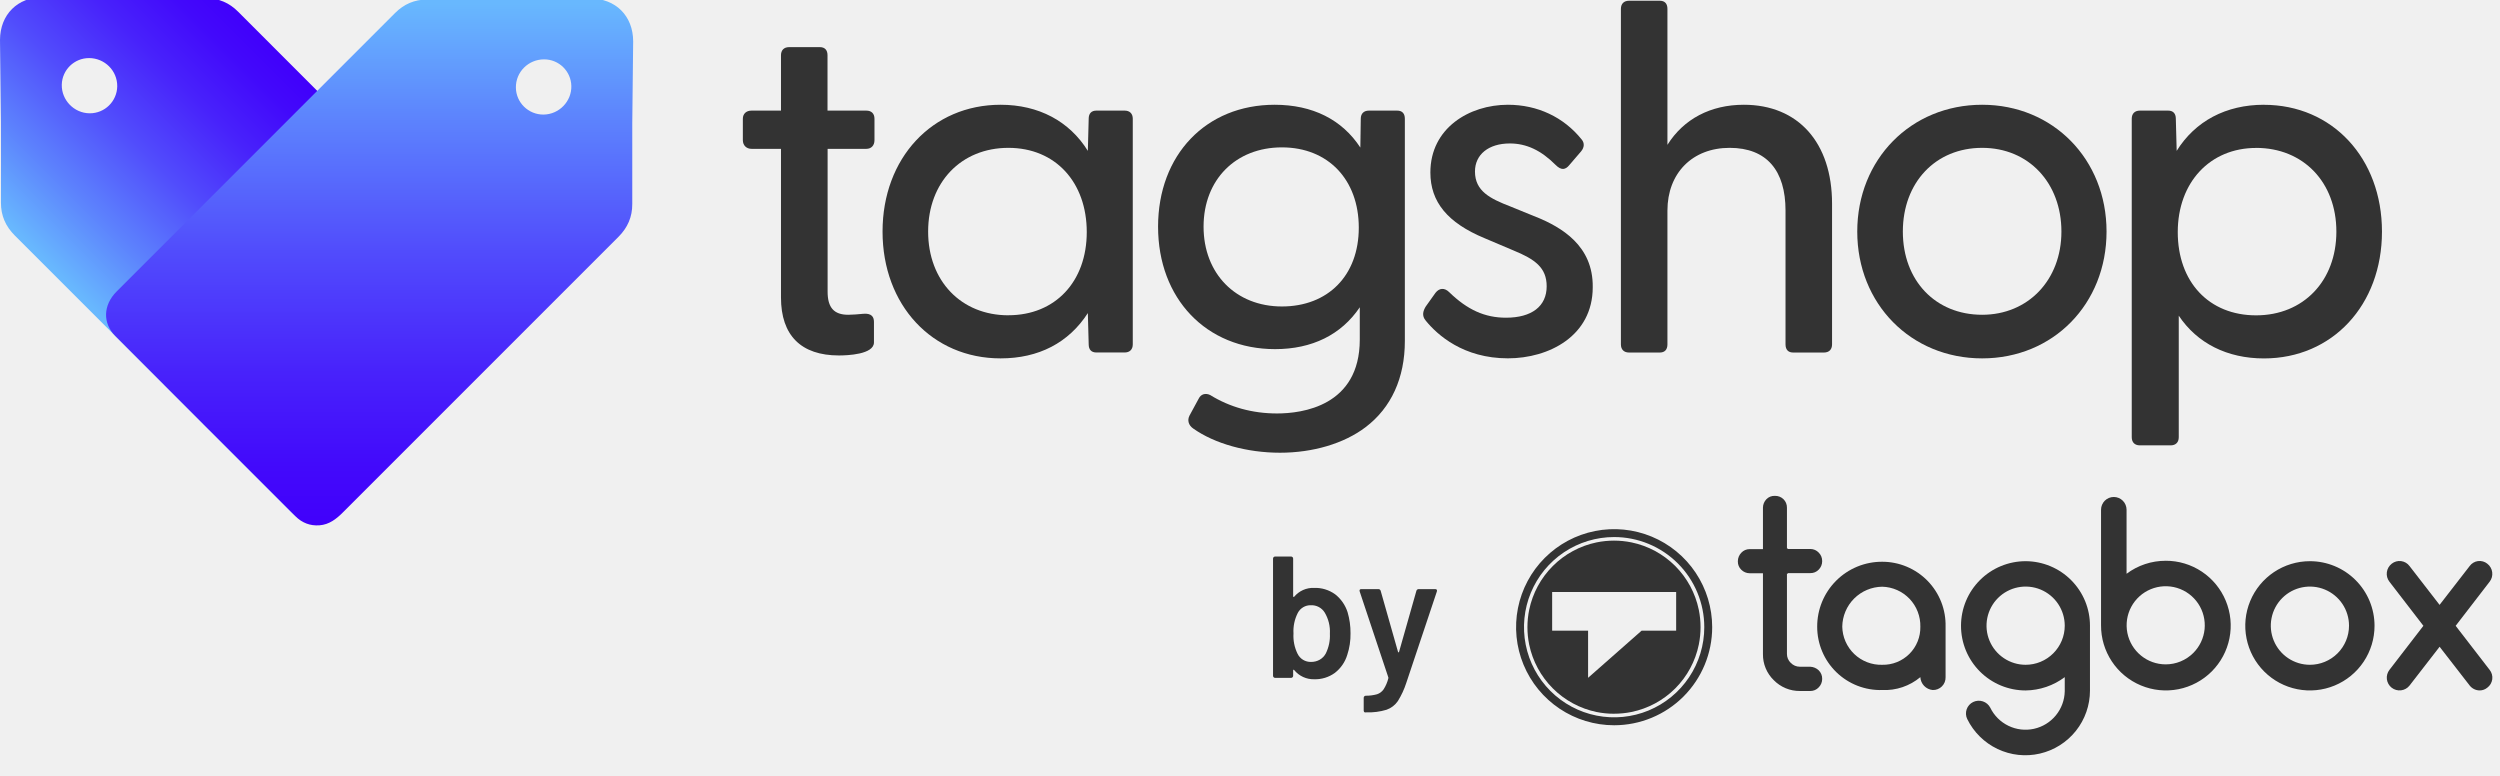
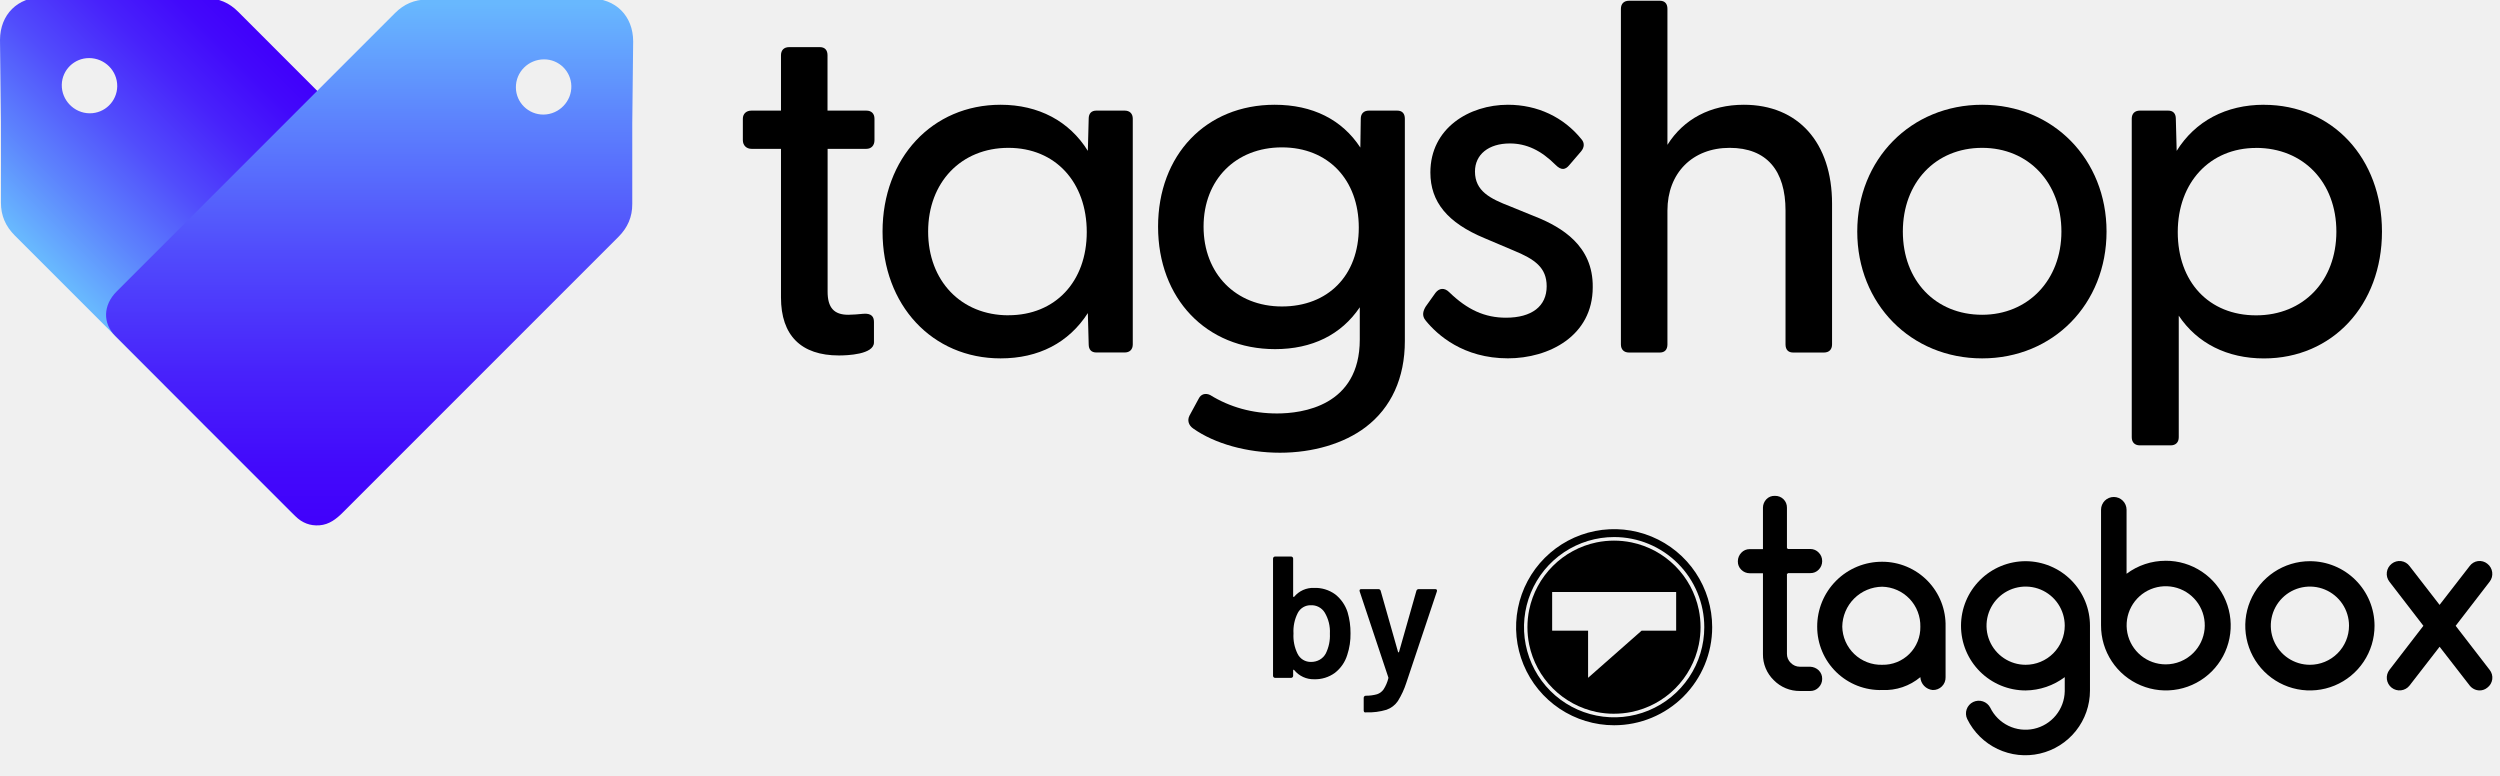
<svg xmlns="http://www.w3.org/2000/svg" width="1758" height="545" viewBox="0 0 1758 545" fill="none">
  <mask id="mask0_1769_276" style="mask-type:luminance" maskUnits="userSpaceOnUse" x="0" y="0" width="1758" height="545">
    <path d="M1758 0H0V545H1758V0Z" fill="white" />
  </mask>
  <g mask="url(#mask0_1769_276)">
    <path d="M0 28.101C0.066 10.246 12.346 -2.067 30.3 -2C68.565 -1.834 106.83 -1.469 145.062 -1.27C153.857 -1.204 161.225 1.982 167.397 8.188C212.101 52.925 256.804 97.629 301.508 142.332C322.084 162.908 342.76 183.451 363.27 204.094C372.728 213.586 373.16 226.297 364.166 235.357C322.018 277.671 279.77 319.852 237.523 362.066C232.843 366.746 227.168 368.969 220.564 368.472C213.76 367.941 208.815 364.091 204.169 359.445C139.62 294.762 75.037 230.179 10.388 165.597C3.949 159.158 0.597 151.592 0.664 142.399C0.763 123.515 0.664 104.631 0.664 85.747M82.438 60.658C82.537 49.772 73.676 40.878 62.658 40.845C52.237 40.812 43.675 49.142 43.442 59.562C43.21 70.415 52.104 79.575 62.99 79.674C73.61 79.774 82.305 71.278 82.438 60.658Z" fill="url(#paint0_linear_1769_276)" />
    <path d="M444.613 86.71C444.613 105.594 444.546 124.477 444.613 143.361C444.679 152.554 441.327 160.121 434.889 166.559C370.24 231.142 305.657 295.725 241.074 360.374C236.428 365.02 231.483 368.87 224.679 369.401C218.075 369.899 212.4 367.675 207.721 362.996C165.473 320.781 123.225 278.6 81.077 236.286C72.05 227.226 72.515 214.515 81.973 205.023C102.516 184.381 123.159 163.871 143.735 143.261C188.439 98.558 233.175 53.854 277.846 9.118C284.052 2.911 291.386 -0.275 300.181 -0.341C338.446 -0.573 376.711 -0.905 414.943 -1.071C432.898 -1.137 445.177 11.175 445.243 29.03M382.22 80.57C393.106 80.471 402.033 71.311 401.768 60.459C401.535 50.038 393.006 41.708 382.552 41.741C371.501 41.774 362.64 50.668 362.772 61.554C362.872 72.141 371.567 80.636 382.22 80.57Z" fill="url(#paint1_linear_1769_276)" />
-     <path d="M609.156 77.781H581.909V38.852C581.909 35.168 579.985 33.144 576.533 33.144H554.895C551.311 33.144 549.187 35.268 549.187 38.852V77.781H528.444C524.761 77.781 522.371 80.038 522.371 83.489V98.59C522.371 102.174 524.86 104.663 528.444 104.663H549.187V209.204C549.187 235.853 563.291 249.958 589.941 249.958C595.715 249.958 614.566 249.294 614.566 240.798V226.362C614.566 224.437 614.068 223.01 613.039 222.047C611.811 220.886 609.853 220.421 607.065 220.653C603.78 220.985 599.266 221.35 596.512 221.35C586.456 221.35 581.976 216.339 581.976 205.089V104.663H609.223C612.707 104.663 614.931 102.274 614.931 98.59V83.489C614.931 79.905 612.807 77.781 609.223 77.781H609.156Z" fill="#333333" />
-     <path d="M790.858 77.781H770.946C767.494 77.781 765.569 79.806 765.569 83.489L764.972 106.09C751.962 85.149 730.291 73.666 703.608 73.666C655.52 73.666 620.606 111.168 620.606 162.841C620.606 214.514 655.52 252.016 703.608 252.016C730.391 252.016 751.531 241.031 764.972 220.156L765.569 242.159C765.569 245.843 767.461 247.867 770.946 247.867H790.858C794.442 247.867 796.566 245.743 796.566 242.159V83.489C796.566 79.905 794.442 77.781 790.858 77.781ZM709.117 221.715C675.864 221.715 652.666 197.522 652.666 162.841C652.666 128.16 675.897 103.966 709.117 103.966C742.338 103.966 764.209 128.326 764.209 163.173C764.209 198.02 742.073 221.682 709.117 221.682V221.715Z" fill="#333333" />
-     <path d="M982.515 77.781H962.603C959.019 77.781 956.895 79.905 956.895 83.489L956.596 103.767C943.719 84.054 922.944 73.666 896.327 73.666C848.073 73.666 814.354 108.911 814.354 159.423C814.354 209.934 848.206 245.511 896.659 245.511C922.678 245.511 943.221 235.356 956.198 216.074V238.741C956.198 285.668 915.51 290.745 898.02 290.745C880.53 290.745 864.733 286.265 851.027 277.802C847.741 276.176 844.489 277.139 842.962 280.258L836.424 292.305C834.765 295.591 835.827 299.142 839.112 301.365C854.179 312.019 876.946 318.357 900.078 318.357C923.209 318.357 945.047 311.952 960.313 300.37C978.367 286.663 987.892 265.722 987.892 239.836V83.489C987.892 79.806 986 77.781 982.515 77.781ZM901.438 215.509C869.014 215.509 846.347 192.444 846.347 159.389C846.347 126.335 868.981 103.635 901.438 103.635C933.896 103.635 955.501 126.335 955.501 160.086C955.501 193.838 933.763 215.509 901.438 215.509Z" fill="#333333" />
-     <path d="M1080.58 152.719L1062.03 145.152C1047.96 139.709 1037.2 134.466 1037.2 120.593C1037.2 108.613 1046.83 100.88 1061.7 100.88C1073.38 100.88 1083.67 105.692 1094.02 116.08C1095.95 118.005 1097.64 118.834 1099.23 118.801C1100.72 118.702 1102.18 117.806 1103.58 116.047L1111.84 106.422C1114.17 103.635 1114.3 100.515 1112.21 98.059C1099.56 82.328 1081.14 73.666 1060.34 73.666C1033.25 73.666 1005.84 90.027 1005.84 121.29C1005.84 141.999 1017.92 156.668 1043.84 167.454L1064.12 176.05C1079.35 182.289 1087.62 188.163 1087.62 201.305C1087.62 215.343 1077.19 223.408 1058.97 223.408C1044.17 223.408 1031.86 217.866 1019.08 205.454C1017.49 203.861 1015.73 203.064 1014.01 203.164C1012.35 203.263 1010.79 204.192 1009.46 205.885L1002.56 215.576C1000.93 218.297 999.44 221.915 1002.66 225.565C1010.72 235.455 1028.94 251.982 1060.37 251.982C1089.11 251.982 1120.01 236.318 1120.01 201.969C1120.4 172.532 1097.7 159.755 1080.61 152.686L1080.58 152.719Z" fill="#333333" />
-     <path d="M1226.24 73.666C1202.91 73.666 1183.96 83.656 1172.54 101.842V6.229C1172.54 2.545 1170.65 0.521 1167.17 0.521H1145.53C1141.94 0.521 1139.82 2.645 1139.82 6.229V242.192C1139.82 245.776 1141.94 247.9 1145.53 247.9H1167.17C1170.62 247.9 1172.54 245.876 1172.54 242.192V148.073C1172.54 121.689 1190.13 103.966 1216.28 103.966C1242.44 103.966 1255.58 120.029 1255.58 148.073V242.192C1255.58 245.876 1257.47 247.9 1260.95 247.9H1282.59C1286.18 247.9 1288.3 245.776 1288.3 242.192V143.26C1288.3 100.316 1264.54 73.666 1226.24 73.666Z" fill="#333333" />
-     <path d="M1393.84 73.666C1343.79 73.666 1306.02 111.998 1306.02 162.841C1306.02 213.684 1343.79 252.016 1393.84 252.016C1443.88 252.016 1481.32 213.684 1481.32 162.841C1481.32 111.998 1443.72 73.666 1393.84 73.666ZM1393.84 221.35C1361.01 221.35 1338.08 197.29 1338.08 162.841C1338.08 128.392 1361.01 103.966 1393.84 103.966C1426.66 103.966 1449.59 128.724 1449.59 162.841C1449.59 196.958 1426.13 221.35 1393.84 221.35Z" fill="#333333" />
-     <path d="M1592 73.666C1565.32 73.666 1543.68 85.149 1530.64 106.09L1530.04 83.489C1530.04 79.806 1528.11 77.781 1524.66 77.781H1504.75C1501.17 77.781 1499.04 79.905 1499.04 83.489V307.472C1499.04 311.056 1501.17 313.18 1504.75 313.18H1526.39C1529.97 313.18 1532.1 311.056 1532.1 307.472V221.981C1545.04 241.396 1566.18 252.049 1592 252.049C1640.09 252.049 1675 214.547 1675 162.874C1675 111.201 1640.09 73.699 1592 73.699V73.666ZM1586.49 104C1619.74 104 1642.94 128.193 1642.94 162.874C1642.94 197.555 1619.71 221.749 1586.49 221.749C1553.27 221.749 1531.4 198.219 1531.4 163.239C1531.4 128.26 1554.07 104.033 1586.49 104.033V104Z" fill="#333333" />
-     <path d="M1135.06 509.998C1121.42 509.998 1108.09 505.954 1096.75 498.378C1085.41 490.801 1076.58 480.033 1071.36 467.433C1066.14 454.834 1064.77 440.97 1067.43 427.594C1070.09 414.22 1076.66 401.933 1086.3 392.29C1095.95 382.646 1108.23 376.08 1121.61 373.42C1134.98 370.759 1148.85 372.124 1161.45 377.343C1174.05 382.562 1184.82 391.4 1192.39 402.739C1199.97 414.078 1204.01 427.408 1204.01 441.047C1204.01 459.334 1196.75 476.872 1183.82 489.803C1170.89 502.734 1153.35 509.998 1135.06 509.998ZM1135.06 377.653C1122.52 377.653 1110.27 381.371 1099.84 388.336C1089.42 395.301 1081.3 405.2 1076.5 416.784C1071.7 428.366 1070.45 441.11 1072.89 453.407C1075.34 465.702 1081.37 476.997 1090.24 485.862C1099.1 494.727 1110.4 500.764 1122.69 503.209C1134.99 505.655 1147.73 504.4 1159.32 499.603C1170.9 494.805 1180.8 486.68 1187.76 476.256C1194.73 465.832 1198.45 453.577 1198.45 441.041C1198.45 424.229 1191.77 408.106 1179.88 396.218C1168 384.331 1151.87 377.653 1135.06 377.653Z" fill="#333333" />
-     <path d="M1134.97 501.904C1130.85 501.912 1126.74 501.503 1122.71 500.686C1111.06 498.267 1100.36 492.496 1091.95 484.083C1083.53 475.67 1077.76 464.98 1075.33 453.328C1073.68 445.234 1073.68 436.89 1075.33 428.796C1077.75 417.138 1083.52 406.441 1091.94 398.022C1100.36 389.602 1111.05 383.827 1122.71 381.408C1130.81 379.755 1139.15 379.755 1147.25 381.408C1158.91 383.818 1169.6 389.589 1178.02 398.01C1186.43 406.431 1192.19 417.131 1194.59 428.79C1196.24 436.882 1196.24 445.224 1194.59 453.316C1192.2 464.976 1186.44 475.679 1178.03 484.097C1169.61 492.515 1158.91 498.277 1147.25 500.668C1143.21 501.486 1139.1 501.894 1134.97 501.887V501.904ZM1116.74 443.485V476.647L1154.38 443.485H1178.67V416.277H1091.47V443.485H1116.74Z" fill="#333333" />
-     <path d="M1278.91 471.375C1279.71 472.145 1280.33 473.071 1280.75 474.096C1281.17 475.119 1281.38 476.219 1281.35 477.325V477.519C1281.34 479.714 1280.46 481.816 1278.91 483.37C1278.17 484.175 1277.26 484.816 1276.25 485.254C1275.25 485.69 1274.16 485.912 1273.06 485.906H1265.75C1262.32 485.946 1258.92 485.293 1255.75 483.986C1252.59 482.679 1249.72 480.745 1247.32 478.299C1244.87 475.923 1242.93 473.072 1241.62 469.919C1240.31 466.766 1239.66 463.38 1239.71 459.966V403.113H1230.35C1228.15 403.1 1226.05 402.224 1224.5 400.674C1223.7 399.925 1223.08 399.016 1222.66 398.007C1222.24 397 1222.03 395.915 1222.06 394.824V394.623C1222.07 392.398 1222.95 390.266 1224.5 388.673C1225.24 387.869 1226.15 387.227 1227.16 386.791C1228.16 386.355 1229.25 386.133 1230.35 386.139H1239.71V356.981C1239.72 354.756 1240.6 352.623 1242.15 351.031C1242.9 350.252 1243.82 349.641 1244.82 349.237C1245.83 348.833 1246.91 348.648 1248 348.69H1248.29C1250.48 348.667 1252.58 349.508 1254.14 351.031C1254.93 351.806 1255.55 352.733 1255.97 353.756C1256.39 354.778 1256.6 355.875 1256.58 356.981V385.749H1257.26V386.041H1273.06C1274.16 386.043 1275.24 386.269 1276.25 386.705C1277.26 387.141 1278.16 387.777 1278.91 388.576C1279.7 389.352 1280.32 390.279 1280.74 391.301C1281.16 392.324 1281.37 393.419 1281.35 394.525V394.72C1281.34 396.915 1280.46 399.017 1278.91 400.571C1278.16 401.364 1277.25 401.991 1276.25 402.411C1275.24 402.831 1274.15 403.035 1273.06 403.009H1257.26V403.399H1256.58V459.771C1256.56 460.955 1256.79 462.129 1257.25 463.22C1257.7 464.312 1258.39 465.296 1259.24 466.11C1260.08 466.978 1261.07 467.668 1262.18 468.138C1263.29 468.608 1264.48 468.847 1265.68 468.84H1272.99C1275.22 468.952 1277.33 469.851 1278.94 471.375H1278.91Z" fill="#333333" />
-     <path d="M1323.56 395.023C1317.55 394.995 1311.6 396.158 1306.03 398.445C1300.48 400.733 1295.43 404.098 1291.18 408.349C1286.93 412.599 1283.56 417.65 1281.27 423.208C1278.99 428.767 1277.82 434.725 1277.85 440.734C1277.84 446.684 1279.03 452.575 1281.34 458.057C1283.64 463.54 1287.03 468.502 1291.29 472.653C1295.56 476.802 1300.61 480.053 1306.15 482.213C1311.7 484.374 1317.62 485.398 1323.56 485.228C1333.33 485.67 1342.89 482.434 1350.39 476.159C1350.5 478.459 1351.45 480.639 1353.03 482.304C1354.63 483.967 1356.77 485.005 1359.06 485.228C1360.26 485.268 1361.46 485.062 1362.57 484.621C1363.7 484.18 1364.71 483.513 1365.56 482.662C1366.42 481.812 1367.08 480.795 1367.53 479.677C1367.96 478.559 1368.17 477.361 1368.13 476.159V440.662C1368.27 434.719 1367.23 428.808 1365.06 423.276C1362.88 417.743 1359.62 412.703 1355.47 408.45C1351.31 404.196 1346.35 400.818 1340.87 398.511C1335.4 396.205 1329.51 395.02 1323.56 395.023ZM1323.56 467.486C1319.96 467.584 1316.36 466.968 1313 465.67C1309.63 464.373 1306.54 462.422 1303.93 459.928C1301.32 457.435 1299.24 454.449 1297.78 451.144C1296.33 447.838 1295.55 444.277 1295.48 440.668C1295.58 433.249 1298.57 426.162 1303.81 420.916C1309.06 415.67 1316.14 412.677 1323.56 412.576C1327.17 412.664 1330.73 413.461 1334.04 414.923C1337.34 416.385 1340.31 418.485 1342.81 421.099C1345.29 423.714 1347.25 426.794 1348.54 430.164C1349.84 433.533 1350.47 437.125 1350.39 440.734C1350.45 444.273 1349.81 447.787 1348.48 451.067C1347.16 454.349 1345.18 457.328 1342.68 459.826C1340.17 462.325 1337.18 464.291 1333.9 465.606C1330.62 466.921 1327.1 467.558 1323.56 467.48V467.486Z" fill="#333333" />
-     <path d="M1424.42 394.627C1418.46 394.627 1412.55 395.802 1407.03 398.087C1401.52 400.371 1396.51 403.719 1392.29 407.939C1388.07 412.159 1384.72 417.17 1382.43 422.685C1380.15 428.198 1378.98 434.109 1378.98 440.077C1378.98 446.046 1380.15 451.955 1382.43 457.47C1384.72 462.985 1388.07 467.994 1392.29 472.216C1396.51 476.436 1401.52 479.784 1407.03 482.067C1412.55 484.351 1418.46 485.528 1424.42 485.528C1434.35 485.407 1443.98 482.128 1451.93 476.165V486.113C1451.8 492.302 1449.6 498.271 1445.67 503.058C1441.75 507.845 1436.32 511.17 1430.27 512.5C1424.23 513.831 1417.9 513.087 1412.34 510.39C1406.76 507.693 1402.25 503.199 1399.55 497.631C1398.46 495.54 1396.6 493.955 1394.36 493.209C1392.12 492.463 1389.69 492.616 1387.56 493.633C1386.48 494.142 1385.54 494.856 1384.75 495.735C1383.95 496.613 1383.35 497.641 1382.96 498.757C1382.57 499.871 1382.41 501.053 1382.48 502.233C1382.54 503.412 1382.84 504.567 1383.36 505.628C1387.88 514.855 1395.4 522.277 1404.68 526.689C1413.96 531.101 1424.45 532.24 1434.45 529.922C1444.47 527.603 1453.39 521.964 1459.79 513.922C1466.18 505.881 1469.67 495.911 1469.67 485.636V440.174C1469.69 434.211 1468.55 428.3 1466.29 422.782C1464.02 417.264 1460.7 412.244 1456.49 408.014C1452.29 403.783 1447.29 400.423 1441.78 398.126C1436.29 395.83 1430.38 394.64 1424.42 394.627ZM1424.42 467.48C1418.98 467.48 1413.67 465.868 1409.15 462.845C1404.62 459.824 1401.09 455.529 1399.01 450.504C1396.93 445.479 1396.39 439.95 1397.45 434.615C1398.52 429.28 1401.13 424.38 1404.97 420.535C1408.83 416.688 1413.72 414.068 1419.06 413.008C1424.39 411.947 1429.93 412.491 1434.95 414.573C1439.97 416.654 1444.27 420.179 1447.29 424.702C1450.31 429.223 1451.93 434.54 1451.93 439.979C1451.93 447.273 1449.03 454.268 1443.86 459.425C1438.71 464.583 1431.71 467.48 1424.42 467.48Z" fill="#333333" />
-     <path d="M1522.89 394.335C1512.97 394.319 1503.33 397.528 1495.4 403.477V358.442C1495.4 357.263 1495.16 356.098 1494.71 355.009C1494.26 353.92 1493.6 352.931 1492.76 352.097C1491.93 351.265 1490.94 350.604 1489.85 350.153C1488.76 349.703 1487.59 349.471 1486.42 349.471C1485.24 349.471 1484.07 349.703 1482.98 350.153C1481.9 350.604 1480.91 351.265 1480.08 352.097C1479.25 352.931 1478.59 353.92 1478.14 355.009C1477.68 356.098 1477.45 357.263 1477.45 358.442V439.675C1477.4 448.71 1480.04 457.554 1485.03 465.087C1490 472.62 1497.12 478.503 1505.46 481.986C1513.79 485.471 1522.97 486.402 1531.84 484.659C1540.71 482.917 1548.85 478.58 1555.25 472.2C1561.64 465.819 1566 457.682 1567.76 448.822C1569.53 439.962 1568.62 430.777 1565.15 422.434C1561.69 414.09 1555.83 406.964 1548.31 401.959C1540.78 396.954 1531.95 394.297 1522.92 394.323L1522.89 394.335ZM1522.89 467.187C1516.53 467.182 1510.38 464.971 1505.47 460.935C1500.56 456.898 1497.2 451.284 1495.96 445.05C1494.73 438.815 1495.7 432.346 1498.69 426.742C1501.7 421.14 1506.54 416.75 1512.42 414.322C1518.29 411.893 1524.83 411.575 1530.91 413.422C1536.99 415.27 1542.24 419.17 1545.77 424.455C1549.3 429.74 1550.88 436.086 1550.27 442.411C1549.64 448.736 1546.84 454.649 1542.35 459.142C1539.8 461.697 1536.76 463.721 1533.42 465.102C1530.08 466.483 1526.51 467.192 1522.89 467.187Z" fill="#333333" />
-     <path d="M1624.32 394.627C1615.34 394.627 1606.55 397.293 1599.07 402.287C1591.6 407.281 1585.77 414.379 1582.33 422.685C1578.89 430.989 1577.99 440.127 1579.76 448.944C1581.51 457.761 1585.83 465.859 1592.19 472.216C1598.54 478.572 1606.65 482.9 1615.46 484.654C1624.27 486.407 1633.41 485.507 1641.72 482.067C1650.02 478.628 1657.13 472.802 1662.11 465.328C1667.11 457.854 1669.77 449.066 1669.77 440.077C1669.77 428.023 1664.99 416.462 1656.46 407.939C1647.94 399.416 1636.38 394.627 1624.32 394.627ZM1624.32 467.48C1618.88 467.48 1613.58 465.868 1609.05 462.845C1604.52 459.824 1601 455.529 1598.92 450.504C1596.84 445.479 1596.29 439.95 1597.36 434.615C1598.42 429.28 1601.03 424.38 1604.88 420.535C1608.73 416.688 1613.62 414.068 1618.97 413.008C1624.3 411.947 1629.83 412.491 1634.85 414.573C1639.88 416.654 1644.17 420.179 1647.2 424.702C1650.21 429.223 1651.83 434.54 1651.83 439.979C1651.83 447.273 1648.93 454.268 1643.77 459.425C1638.61 464.583 1631.62 467.48 1624.32 467.48Z" fill="#333333" />
-     <path d="M1726.82 440.071L1750.71 409.059C1751.45 408.118 1751.98 407.044 1752.29 405.897C1752.59 404.751 1752.68 403.554 1752.52 402.377C1752.37 401.2 1751.98 400.064 1751.39 399.035C1750.8 398.007 1750.01 397.105 1749.06 396.382C1748.15 395.648 1747.1 395.107 1745.97 394.792C1744.85 394.478 1743.67 394.395 1742.51 394.55C1741.35 394.705 1740.24 395.095 1739.24 395.694C1738.23 396.295 1737.36 397.093 1736.67 398.04L1715.51 425.346L1694.37 398.034C1693.68 397.092 1692.79 396.298 1691.79 395.703C1690.77 395.107 1689.65 394.72 1688.49 394.567C1687.32 394.412 1686.14 394.492 1685.01 394.803C1683.88 395.114 1682.81 395.648 1681.89 396.377C1680.96 397.098 1680.17 398 1679.56 399.028C1678.97 400.056 1678.58 401.192 1678.43 402.37C1678.27 403.548 1678.36 404.745 1678.66 405.891C1678.98 407.039 1679.52 408.114 1680.24 409.054L1704.13 440.064L1680.24 471.076C1678.79 472.952 1678.16 475.323 1678.45 477.67C1678.76 480.017 1679.96 482.151 1681.83 483.606C1683.7 485.061 1686.06 485.719 1688.42 485.437C1690.77 485.156 1692.91 483.956 1694.37 482.101L1715.53 454.796L1736.71 482.101C1737.55 483.157 1738.61 484.012 1739.83 484.602C1741.04 485.193 1742.37 485.505 1743.73 485.514C1745.68 485.507 1747.58 484.817 1749.08 483.564C1750.03 482.864 1750.82 481.982 1751.41 480.97C1752.01 479.958 1752.39 478.838 1752.56 477.673C1752.71 476.509 1752.63 475.327 1752.32 474.194C1752 473.062 1751.47 472.004 1750.74 471.082L1726.82 440.071Z" fill="#333333" />
-     <path d="M947.614 430.478C949.035 435.306 949.733 440.317 949.686 445.349C949.779 450.524 948.996 455.675 947.37 460.587C945.85 465.565 942.826 469.952 938.715 473.142C934.477 476.231 929.329 477.819 924.087 477.653C921.413 477.715 918.761 477.164 916.33 476.044C913.901 474.925 911.76 473.265 910.069 471.193C909.907 470.948 909.743 470.868 909.581 470.948C909.498 470.997 909.429 471.069 909.387 471.156C909.343 471.243 909.326 471.339 909.338 471.436V475.214C909.342 475.408 909.305 475.599 909.232 475.777C909.158 475.956 909.05 476.116 908.911 476.251C908.776 476.389 908.616 476.498 908.437 476.572C908.259 476.645 908.067 476.681 907.874 476.678H896.66C896.467 476.681 896.276 476.645 896.098 476.572C895.92 476.498 895.758 476.389 895.624 476.251C895.486 476.116 895.376 475.956 895.303 475.777C895.229 475.599 895.194 475.408 895.198 475.214V392.811C895.194 392.619 895.229 392.427 895.303 392.25C895.376 392.071 895.486 391.909 895.624 391.776C895.758 391.637 895.92 391.527 896.098 391.454C896.276 391.381 896.467 391.345 896.66 391.349H907.874C908.067 391.345 908.259 391.381 908.437 391.454C908.616 391.527 908.776 391.637 908.911 391.776C909.05 391.909 909.158 392.071 909.232 392.25C909.305 392.427 909.342 392.619 909.338 392.811V419.264C909.326 419.359 909.343 419.457 909.387 419.544C909.429 419.631 909.498 419.703 909.581 419.751C909.664 419.791 909.758 419.799 909.847 419.778C909.936 419.755 910.014 419.703 910.069 419.629C911.757 417.6 913.887 415.986 916.295 414.907C918.704 413.829 921.328 413.319 923.966 413.412C929.308 413.204 934.564 414.793 938.898 417.923C942.991 421.144 946.026 425.517 947.614 430.478ZM932.255 459.612C934.414 455.266 935.421 450.44 935.18 445.594C935.474 440.382 934.2 435.203 931.523 430.722C930.503 429.076 929.06 427.733 927.345 426.833C925.63 425.932 923.706 425.508 921.772 425.602C919.899 425.555 918.05 426.032 916.435 426.98C914.82 427.927 913.501 429.308 912.629 430.965C910.336 435.442 909.282 440.451 909.581 445.472C909.284 450.347 910.249 455.219 912.386 459.612C913.231 461.405 914.58 462.913 916.269 463.952C917.957 464.991 919.911 465.516 921.893 465.463C924.023 465.5 926.125 464.974 927.988 463.939C929.782 462.918 931.258 461.42 932.255 459.612ZM959.804 500.936C959.673 500.928 959.546 500.884 959.439 500.809C959.331 500.734 959.246 500.63 959.194 500.509C959.024 500.191 958.94 499.833 958.95 499.473V490.697C958.949 490.504 958.987 490.314 959.06 490.135C959.134 489.958 959.241 489.796 959.377 489.66C959.513 489.524 959.675 489.416 959.852 489.343C960.03 489.27 960.221 489.232 960.413 489.233H960.534C963.171 489.251 965.796 488.902 968.336 488.198C970.219 487.578 971.846 486.357 972.969 484.723C974.478 482.36 975.59 479.766 976.26 477.043C976.344 476.807 976.344 476.549 976.26 476.313L956.146 415.973C956.059 415.781 956.018 415.573 956.025 415.363C956.025 414.631 956.431 414.266 957.243 414.266H969.19C969.573 414.23 969.957 414.333 970.27 414.558C970.584 414.781 970.806 415.111 970.897 415.484L983.086 458.393C983.167 458.636 983.289 458.758 983.452 458.758C983.614 458.758 983.736 458.636 983.817 458.393L996.007 415.484C996.098 415.111 996.321 414.781 996.634 414.558C996.947 414.333 997.33 414.23 997.714 414.266H1009.29C1009.49 414.249 1009.68 414.279 1009.86 414.353C1010.05 414.427 1010.2 414.543 1010.33 414.692C1010.44 414.887 1010.5 415.104 1010.51 415.326C1010.52 415.547 1010.48 415.768 1010.39 415.973L988.937 480.091C987.488 484.629 985.482 488.968 982.964 493.012C981.025 495.847 978.226 497.984 974.98 499.107C970.339 500.504 965.499 501.122 960.657 500.936H959.804Z" fill="#333333" />
+     <path d="M609.156 77.781H581.909V38.852C581.909 35.168 579.985 33.144 576.533 33.144H554.895C551.311 33.144 549.187 35.268 549.187 38.852V77.781H528.444C524.761 77.781 522.371 80.038 522.371 83.489V98.59C522.371 102.174 524.86 104.663 528.444 104.663H549.187V209.204C549.187 235.853 563.291 249.958 589.941 249.958C595.715 249.958 614.566 249.294 614.566 240.798V226.362C614.566 224.437 614.068 223.01 613.039 222.047C611.811 220.886 609.853 220.421 607.065 220.653C603.78 220.985 599.266 221.35 596.512 221.35C586.456 221.35 581.976 216.339 581.976 205.089V104.663H609.223C612.707 104.663 614.931 102.274 614.931 98.59V83.489C614.931 79.905 612.807 77.781 609.223 77.781H609.156Z" fill="currentColor" />
+     <path d="M790.858 77.781H770.946C767.494 77.781 765.569 79.806 765.569 83.489L764.972 106.09C751.962 85.149 730.291 73.666 703.608 73.666C655.52 73.666 620.606 111.168 620.606 162.841C620.606 214.514 655.52 252.016 703.608 252.016C730.391 252.016 751.531 241.031 764.972 220.156L765.569 242.159C765.569 245.843 767.461 247.867 770.946 247.867H790.858C794.442 247.867 796.566 245.743 796.566 242.159V83.489C796.566 79.905 794.442 77.781 790.858 77.781ZM709.117 221.715C675.864 221.715 652.666 197.522 652.666 162.841C652.666 128.16 675.897 103.966 709.117 103.966C742.338 103.966 764.209 128.326 764.209 163.173C764.209 198.02 742.073 221.682 709.117 221.682V221.715Z" fill="currentColor" />
+     <path d="M982.515 77.781H962.603C959.019 77.781 956.895 79.905 956.895 83.489L956.596 103.767C943.719 84.054 922.944 73.666 896.327 73.666C848.073 73.666 814.354 108.911 814.354 159.423C814.354 209.934 848.206 245.511 896.659 245.511C922.678 245.511 943.221 235.356 956.198 216.074V238.741C956.198 285.668 915.51 290.745 898.02 290.745C880.53 290.745 864.733 286.265 851.027 277.802C847.741 276.176 844.489 277.139 842.962 280.258L836.424 292.305C834.765 295.591 835.827 299.142 839.112 301.365C854.179 312.019 876.946 318.357 900.078 318.357C923.209 318.357 945.047 311.952 960.313 300.37C978.367 286.663 987.892 265.722 987.892 239.836V83.489C987.892 79.806 986 77.781 982.515 77.781ZM901.438 215.509C869.014 215.509 846.347 192.444 846.347 159.389C846.347 126.335 868.981 103.635 901.438 103.635C933.896 103.635 955.501 126.335 955.501 160.086C955.501 193.838 933.763 215.509 901.438 215.509Z" fill="currentColor" />
+     <path d="M1080.58 152.719L1062.03 145.152C1047.96 139.709 1037.2 134.466 1037.2 120.593C1037.2 108.613 1046.83 100.88 1061.7 100.88C1073.38 100.88 1083.67 105.692 1094.02 116.08C1095.95 118.005 1097.64 118.834 1099.23 118.801C1100.72 118.702 1102.18 117.806 1103.58 116.047L1111.84 106.422C1114.17 103.635 1114.3 100.515 1112.21 98.059C1099.56 82.328 1081.14 73.666 1060.34 73.666C1033.25 73.666 1005.84 90.027 1005.84 121.29C1005.84 141.999 1017.92 156.668 1043.84 167.454L1064.12 176.05C1079.35 182.289 1087.62 188.163 1087.62 201.305C1087.62 215.343 1077.19 223.408 1058.97 223.408C1044.17 223.408 1031.86 217.866 1019.08 205.454C1017.49 203.861 1015.73 203.064 1014.01 203.164C1012.35 203.263 1010.79 204.192 1009.46 205.885L1002.56 215.576C1000.93 218.297 999.44 221.915 1002.66 225.565C1010.72 235.455 1028.94 251.982 1060.37 251.982C1089.11 251.982 1120.01 236.318 1120.01 201.969C1120.4 172.532 1097.7 159.755 1080.61 152.686L1080.58 152.719Z" fill="currentColor" />
+     <path d="M1226.24 73.666C1202.91 73.666 1183.96 83.656 1172.54 101.842V6.229C1172.54 2.545 1170.65 0.521 1167.17 0.521H1145.53C1141.94 0.521 1139.82 2.645 1139.82 6.229V242.192C1139.82 245.776 1141.94 247.9 1145.53 247.9H1167.17C1170.62 247.9 1172.54 245.876 1172.54 242.192V148.073C1172.54 121.689 1190.13 103.966 1216.28 103.966C1242.44 103.966 1255.58 120.029 1255.58 148.073V242.192C1255.58 245.876 1257.47 247.9 1260.95 247.9H1282.59C1286.18 247.9 1288.3 245.776 1288.3 242.192V143.26C1288.3 100.316 1264.54 73.666 1226.24 73.666Z" fill="currentColor" />
+     <path d="M1393.84 73.666C1343.79 73.666 1306.02 111.998 1306.02 162.841C1306.02 213.684 1343.79 252.016 1393.84 252.016C1443.88 252.016 1481.32 213.684 1481.32 162.841C1481.32 111.998 1443.72 73.666 1393.84 73.666ZM1393.84 221.35C1361.01 221.35 1338.08 197.29 1338.08 162.841C1338.08 128.392 1361.01 103.966 1393.84 103.966C1426.66 103.966 1449.59 128.724 1449.59 162.841C1449.59 196.958 1426.13 221.35 1393.84 221.35Z" fill="currentColor" />
+     <path d="M1592 73.666C1565.32 73.666 1543.68 85.149 1530.64 106.09L1530.04 83.489C1530.04 79.806 1528.11 77.781 1524.66 77.781H1504.75C1501.17 77.781 1499.04 79.905 1499.04 83.489V307.472C1499.04 311.056 1501.17 313.18 1504.75 313.18H1526.39C1529.97 313.18 1532.1 311.056 1532.1 307.472V221.981C1545.04 241.396 1566.18 252.049 1592 252.049C1640.09 252.049 1675 214.547 1675 162.874C1675 111.201 1640.09 73.699 1592 73.699V73.666ZM1586.49 104C1619.74 104 1642.94 128.193 1642.94 162.874C1642.94 197.555 1619.71 221.749 1586.49 221.749C1553.27 221.749 1531.4 198.219 1531.4 163.239C1531.4 128.26 1554.07 104.033 1586.49 104.033V104Z" fill="currentColor" />
+     <path d="M1135.06 509.998C1121.42 509.998 1108.09 505.954 1096.75 498.378C1085.41 490.801 1076.58 480.033 1071.36 467.433C1066.14 454.834 1064.77 440.97 1067.43 427.594C1070.09 414.22 1076.66 401.933 1086.3 392.29C1095.95 382.646 1108.23 376.08 1121.61 373.42C1134.98 370.759 1148.85 372.124 1161.45 377.343C1174.05 382.562 1184.82 391.4 1192.39 402.739C1199.97 414.078 1204.01 427.408 1204.01 441.047C1204.01 459.334 1196.75 476.872 1183.82 489.803C1170.89 502.734 1153.35 509.998 1135.06 509.998ZM1135.06 377.653C1122.52 377.653 1110.27 381.371 1099.84 388.336C1089.42 395.301 1081.3 405.2 1076.5 416.784C1071.7 428.366 1070.45 441.11 1072.89 453.407C1075.34 465.702 1081.37 476.997 1090.24 485.862C1099.1 494.727 1110.4 500.764 1122.69 503.209C1134.99 505.655 1147.73 504.4 1159.32 499.603C1170.9 494.805 1180.8 486.68 1187.76 476.256C1194.73 465.832 1198.45 453.577 1198.45 441.041C1198.45 424.229 1191.77 408.106 1179.88 396.218C1168 384.331 1151.87 377.653 1135.06 377.653Z" fill="currentColor" />
+     <path d="M1134.97 501.904C1130.85 501.912 1126.74 501.503 1122.71 500.686C1111.06 498.267 1100.36 492.496 1091.95 484.083C1083.53 475.67 1077.76 464.98 1075.33 453.328C1073.68 445.234 1073.68 436.89 1075.33 428.796C1077.75 417.138 1083.52 406.441 1091.94 398.022C1100.36 389.602 1111.05 383.827 1122.71 381.408C1130.81 379.755 1139.15 379.755 1147.25 381.408C1158.91 383.818 1169.6 389.589 1178.02 398.01C1186.43 406.431 1192.19 417.131 1194.59 428.79C1196.24 436.882 1196.24 445.224 1194.59 453.316C1192.2 464.976 1186.44 475.679 1178.03 484.097C1169.61 492.515 1158.91 498.277 1147.25 500.668C1143.21 501.486 1139.1 501.894 1134.97 501.887V501.904ZM1116.74 443.485V476.647L1154.38 443.485H1178.67V416.277H1091.47V443.485H1116.74Z" fill="currentColor" />
+     <path d="M1278.91 471.375C1279.71 472.145 1280.33 473.071 1280.75 474.096C1281.17 475.119 1281.38 476.219 1281.35 477.325V477.519C1281.34 479.714 1280.46 481.816 1278.91 483.37C1278.17 484.175 1277.26 484.816 1276.25 485.254C1275.25 485.69 1274.16 485.912 1273.06 485.906H1265.75C1262.32 485.946 1258.92 485.293 1255.75 483.986C1252.59 482.679 1249.72 480.745 1247.32 478.299C1244.87 475.923 1242.93 473.072 1241.62 469.919C1240.31 466.766 1239.66 463.38 1239.71 459.966V403.113H1230.35C1228.15 403.1 1226.05 402.224 1224.5 400.674C1223.7 399.925 1223.08 399.016 1222.66 398.007C1222.24 397 1222.03 395.915 1222.06 394.824V394.623C1222.07 392.398 1222.95 390.266 1224.5 388.673C1225.24 387.869 1226.15 387.227 1227.16 386.791C1228.16 386.355 1229.25 386.133 1230.35 386.139H1239.71V356.981C1239.72 354.756 1240.6 352.623 1242.15 351.031C1242.9 350.252 1243.82 349.641 1244.82 349.237C1245.83 348.833 1246.91 348.648 1248 348.69H1248.29C1250.48 348.667 1252.58 349.508 1254.14 351.031C1254.93 351.806 1255.55 352.733 1255.97 353.756C1256.39 354.778 1256.6 355.875 1256.58 356.981V385.749H1257.26V386.041H1273.06C1274.16 386.043 1275.24 386.269 1276.25 386.705C1277.26 387.141 1278.16 387.777 1278.91 388.576C1279.7 389.352 1280.32 390.279 1280.74 391.301C1281.16 392.324 1281.37 393.419 1281.35 394.525V394.72C1281.34 396.915 1280.46 399.017 1278.91 400.571C1278.16 401.364 1277.25 401.991 1276.25 402.411C1275.24 402.831 1274.15 403.035 1273.06 403.009H1257.26V403.399H1256.58V459.771C1256.56 460.955 1256.79 462.129 1257.25 463.22C1257.7 464.312 1258.39 465.296 1259.24 466.11C1260.08 466.978 1261.07 467.668 1262.18 468.138C1263.29 468.608 1264.48 468.847 1265.68 468.84H1272.99C1275.22 468.952 1277.33 469.851 1278.94 471.375H1278.91Z" fill="currentColor" />
+     <path d="M1323.56 395.023C1317.55 394.995 1311.6 396.158 1306.03 398.445C1300.48 400.733 1295.43 404.098 1291.18 408.349C1286.93 412.599 1283.56 417.65 1281.27 423.208C1278.99 428.767 1277.82 434.725 1277.85 440.734C1277.84 446.684 1279.03 452.575 1281.34 458.057C1283.64 463.54 1287.03 468.502 1291.29 472.653C1295.56 476.802 1300.61 480.053 1306.15 482.213C1311.7 484.374 1317.62 485.398 1323.56 485.228C1333.33 485.67 1342.89 482.434 1350.39 476.159C1350.5 478.459 1351.45 480.639 1353.03 482.304C1354.63 483.967 1356.77 485.005 1359.06 485.228C1360.26 485.268 1361.46 485.062 1362.57 484.621C1363.7 484.18 1364.71 483.513 1365.56 482.662C1366.42 481.812 1367.08 480.795 1367.53 479.677C1367.96 478.559 1368.17 477.361 1368.13 476.159V440.662C1368.27 434.719 1367.23 428.808 1365.06 423.276C1362.88 417.743 1359.62 412.703 1355.47 408.45C1351.31 404.196 1346.35 400.818 1340.87 398.511C1335.4 396.205 1329.51 395.02 1323.56 395.023ZM1323.56 467.486C1319.96 467.584 1316.36 466.968 1313 465.67C1309.63 464.373 1306.54 462.422 1303.93 459.928C1301.32 457.435 1299.24 454.449 1297.78 451.144C1296.33 447.838 1295.55 444.277 1295.48 440.668C1295.58 433.249 1298.57 426.162 1303.81 420.916C1309.06 415.67 1316.14 412.677 1323.56 412.576C1327.17 412.664 1330.73 413.461 1334.04 414.923C1337.34 416.385 1340.31 418.485 1342.81 421.099C1345.29 423.714 1347.25 426.794 1348.54 430.164C1349.84 433.533 1350.47 437.125 1350.39 440.734C1350.45 444.273 1349.81 447.787 1348.48 451.067C1347.16 454.349 1345.18 457.328 1342.68 459.826C1340.17 462.325 1337.18 464.291 1333.9 465.606C1330.62 466.921 1327.1 467.558 1323.56 467.48V467.486Z" fill="currentColor" />
+     <path d="M1424.42 394.627C1418.46 394.627 1412.55 395.802 1407.03 398.087C1401.52 400.371 1396.51 403.719 1392.29 407.939C1388.07 412.159 1384.72 417.17 1382.43 422.685C1380.15 428.198 1378.98 434.109 1378.98 440.077C1378.98 446.046 1380.15 451.955 1382.43 457.47C1384.72 462.985 1388.07 467.994 1392.29 472.216C1396.51 476.436 1401.52 479.784 1407.03 482.067C1412.55 484.351 1418.46 485.528 1424.42 485.528C1434.35 485.407 1443.98 482.128 1451.93 476.165V486.113C1451.8 492.302 1449.6 498.271 1445.67 503.058C1441.75 507.845 1436.32 511.17 1430.27 512.5C1424.23 513.831 1417.9 513.087 1412.34 510.39C1406.76 507.693 1402.25 503.199 1399.55 497.631C1398.46 495.54 1396.6 493.955 1394.36 493.209C1392.12 492.463 1389.69 492.616 1387.56 493.633C1386.48 494.142 1385.54 494.856 1384.75 495.735C1383.95 496.613 1383.35 497.641 1382.96 498.757C1382.57 499.871 1382.41 501.053 1382.48 502.233C1382.54 503.412 1382.84 504.567 1383.36 505.628C1387.88 514.855 1395.4 522.277 1404.68 526.689C1413.96 531.101 1424.45 532.24 1434.45 529.922C1444.47 527.603 1453.39 521.964 1459.79 513.922C1466.18 505.881 1469.67 495.911 1469.67 485.636V440.174C1469.69 434.211 1468.55 428.3 1466.29 422.782C1464.02 417.264 1460.7 412.244 1456.49 408.014C1452.29 403.783 1447.29 400.423 1441.78 398.126C1436.29 395.83 1430.38 394.64 1424.42 394.627ZM1424.42 467.48C1418.98 467.48 1413.67 465.868 1409.15 462.845C1404.62 459.824 1401.09 455.529 1399.01 450.504C1396.93 445.479 1396.39 439.95 1397.45 434.615C1398.52 429.28 1401.13 424.38 1404.97 420.535C1408.83 416.688 1413.72 414.068 1419.06 413.008C1424.39 411.947 1429.93 412.491 1434.95 414.573C1439.97 416.654 1444.27 420.179 1447.29 424.702C1450.31 429.223 1451.93 434.54 1451.93 439.979C1451.93 447.273 1449.03 454.268 1443.86 459.425C1438.71 464.583 1431.71 467.48 1424.42 467.48Z" fill="currentColor" />
+     <path d="M1522.89 394.335C1512.97 394.319 1503.33 397.528 1495.4 403.477V358.442C1495.4 357.263 1495.16 356.098 1494.71 355.009C1494.26 353.92 1493.6 352.931 1492.76 352.097C1491.93 351.265 1490.94 350.604 1489.85 350.153C1488.76 349.703 1487.59 349.471 1486.42 349.471C1485.24 349.471 1484.07 349.703 1482.98 350.153C1481.9 350.604 1480.91 351.265 1480.08 352.097C1479.25 352.931 1478.59 353.92 1478.14 355.009C1477.68 356.098 1477.45 357.263 1477.45 358.442V439.675C1477.4 448.71 1480.04 457.554 1485.03 465.087C1490 472.62 1497.12 478.503 1505.46 481.986C1513.79 485.471 1522.97 486.402 1531.84 484.659C1540.71 482.917 1548.85 478.58 1555.25 472.2C1561.64 465.819 1566 457.682 1567.76 448.822C1569.53 439.962 1568.62 430.777 1565.15 422.434C1561.69 414.09 1555.83 406.964 1548.31 401.959C1540.78 396.954 1531.95 394.297 1522.92 394.323L1522.89 394.335ZM1522.89 467.187C1516.53 467.182 1510.38 464.971 1505.47 460.935C1500.56 456.898 1497.2 451.284 1495.96 445.05C1494.73 438.815 1495.7 432.346 1498.69 426.742C1501.7 421.14 1506.54 416.75 1512.42 414.322C1518.29 411.893 1524.83 411.575 1530.91 413.422C1536.99 415.27 1542.24 419.17 1545.77 424.455C1549.3 429.74 1550.88 436.086 1550.27 442.411C1549.64 448.736 1546.84 454.649 1542.35 459.142C1539.8 461.697 1536.76 463.721 1533.42 465.102C1530.08 466.483 1526.51 467.192 1522.89 467.187Z" fill="currentColor" />
+     <path d="M1624.32 394.627C1615.34 394.627 1606.55 397.293 1599.07 402.287C1591.6 407.281 1585.77 414.379 1582.33 422.685C1578.89 430.989 1577.99 440.127 1579.76 448.944C1581.51 457.761 1585.83 465.859 1592.19 472.216C1598.54 478.572 1606.65 482.9 1615.46 484.654C1624.27 486.407 1633.41 485.507 1641.72 482.067C1650.02 478.628 1657.13 472.802 1662.11 465.328C1667.11 457.854 1669.77 449.066 1669.77 440.077C1669.77 428.023 1664.99 416.462 1656.46 407.939C1647.94 399.416 1636.38 394.627 1624.32 394.627ZM1624.32 467.48C1618.88 467.48 1613.58 465.868 1609.05 462.845C1604.52 459.824 1601 455.529 1598.92 450.504C1596.84 445.479 1596.29 439.95 1597.36 434.615C1598.42 429.28 1601.03 424.38 1604.88 420.535C1608.73 416.688 1613.62 414.068 1618.97 413.008C1624.3 411.947 1629.83 412.491 1634.85 414.573C1639.88 416.654 1644.17 420.179 1647.2 424.702C1650.21 429.223 1651.83 434.54 1651.83 439.979C1651.83 447.273 1648.93 454.268 1643.77 459.425C1638.61 464.583 1631.62 467.48 1624.32 467.48Z" fill="currentColor" />
+     <path d="M1726.82 440.071L1750.71 409.059C1751.45 408.118 1751.98 407.044 1752.29 405.897C1752.59 404.751 1752.68 403.554 1752.52 402.377C1752.37 401.2 1751.98 400.064 1751.39 399.035C1750.8 398.007 1750.01 397.105 1749.06 396.382C1748.15 395.648 1747.1 395.107 1745.97 394.792C1744.85 394.478 1743.67 394.395 1742.51 394.55C1741.35 394.705 1740.24 395.095 1739.24 395.694C1738.23 396.295 1737.36 397.093 1736.67 398.04L1715.51 425.346L1694.37 398.034C1693.68 397.092 1692.79 396.298 1691.79 395.703C1690.77 395.107 1689.65 394.72 1688.49 394.567C1687.32 394.412 1686.14 394.492 1685.01 394.803C1683.88 395.114 1682.81 395.648 1681.89 396.377C1680.96 397.098 1680.17 398 1679.56 399.028C1678.97 400.056 1678.58 401.192 1678.43 402.37C1678.27 403.548 1678.36 404.745 1678.66 405.891C1678.98 407.039 1679.52 408.114 1680.24 409.054L1704.13 440.064L1680.24 471.076C1678.79 472.952 1678.16 475.323 1678.45 477.67C1678.76 480.017 1679.96 482.151 1681.83 483.606C1683.7 485.061 1686.06 485.719 1688.42 485.437C1690.77 485.156 1692.91 483.956 1694.37 482.101L1715.53 454.796L1736.71 482.101C1737.55 483.157 1738.61 484.012 1739.83 484.602C1741.04 485.193 1742.37 485.505 1743.73 485.514C1745.68 485.507 1747.58 484.817 1749.08 483.564C1750.03 482.864 1750.82 481.982 1751.41 480.97C1752.01 479.958 1752.39 478.838 1752.56 477.673C1752.71 476.509 1752.63 475.327 1752.32 474.194C1752 473.062 1751.47 472.004 1750.74 471.082L1726.82 440.071Z" fill="currentColor" />
+     <path d="M947.614 430.478C949.035 435.306 949.733 440.317 949.686 445.349C949.779 450.524 948.996 455.675 947.37 460.587C945.85 465.565 942.826 469.952 938.715 473.142C934.477 476.231 929.329 477.819 924.087 477.653C921.413 477.715 918.761 477.164 916.33 476.044C913.901 474.925 911.76 473.265 910.069 471.193C909.907 470.948 909.743 470.868 909.581 470.948C909.498 470.997 909.429 471.069 909.387 471.156C909.343 471.243 909.326 471.339 909.338 471.436V475.214C909.342 475.408 909.305 475.599 909.232 475.777C909.158 475.956 909.05 476.116 908.911 476.251C908.776 476.389 908.616 476.498 908.437 476.572C908.259 476.645 908.067 476.681 907.874 476.678H896.66C896.467 476.681 896.276 476.645 896.098 476.572C895.92 476.498 895.758 476.389 895.624 476.251C895.486 476.116 895.376 475.956 895.303 475.777C895.229 475.599 895.194 475.408 895.198 475.214V392.811C895.194 392.619 895.229 392.427 895.303 392.25C895.376 392.071 895.486 391.909 895.624 391.776C895.758 391.637 895.92 391.527 896.098 391.454C896.276 391.381 896.467 391.345 896.66 391.349H907.874C908.067 391.345 908.259 391.381 908.437 391.454C908.616 391.527 908.776 391.637 908.911 391.776C909.05 391.909 909.158 392.071 909.232 392.25C909.305 392.427 909.342 392.619 909.338 392.811V419.264C909.326 419.359 909.343 419.457 909.387 419.544C909.429 419.631 909.498 419.703 909.581 419.751C909.664 419.791 909.758 419.799 909.847 419.778C909.936 419.755 910.014 419.703 910.069 419.629C911.757 417.6 913.887 415.986 916.295 414.907C918.704 413.829 921.328 413.319 923.966 413.412C929.308 413.204 934.564 414.793 938.898 417.923C942.991 421.144 946.026 425.517 947.614 430.478ZM932.255 459.612C934.414 455.266 935.421 450.44 935.18 445.594C935.474 440.382 934.2 435.203 931.523 430.722C930.503 429.076 929.06 427.733 927.345 426.833C925.63 425.932 923.706 425.508 921.772 425.602C919.899 425.555 918.05 426.032 916.435 426.98C914.82 427.927 913.501 429.308 912.629 430.965C910.336 435.442 909.282 440.451 909.581 445.472C909.284 450.347 910.249 455.219 912.386 459.612C913.231 461.405 914.58 462.913 916.269 463.952C917.957 464.991 919.911 465.516 921.893 465.463C924.023 465.5 926.125 464.974 927.988 463.939C929.782 462.918 931.258 461.42 932.255 459.612ZM959.804 500.936C959.673 500.928 959.546 500.884 959.439 500.809C959.331 500.734 959.246 500.63 959.194 500.509C959.024 500.191 958.94 499.833 958.95 499.473V490.697C958.949 490.504 958.987 490.314 959.06 490.135C959.134 489.958 959.241 489.796 959.377 489.66C959.513 489.524 959.675 489.416 959.852 489.343C960.03 489.27 960.221 489.232 960.413 489.233H960.534C963.171 489.251 965.796 488.902 968.336 488.198C970.219 487.578 971.846 486.357 972.969 484.723C974.478 482.36 975.59 479.766 976.26 477.043C976.344 476.807 976.344 476.549 976.26 476.313L956.146 415.973C956.059 415.781 956.018 415.573 956.025 415.363C956.025 414.631 956.431 414.266 957.243 414.266H969.19C969.573 414.23 969.957 414.333 970.27 414.558C970.584 414.781 970.806 415.111 970.897 415.484L983.086 458.393C983.167 458.636 983.289 458.758 983.452 458.758C983.614 458.758 983.736 458.636 983.817 458.393L996.007 415.484C996.098 415.111 996.321 414.781 996.634 414.558C996.947 414.333 997.33 414.23 997.714 414.266H1009.29C1009.49 414.249 1009.68 414.279 1009.86 414.353C1010.05 414.427 1010.2 414.543 1010.33 414.692C1010.44 414.887 1010.5 415.104 1010.51 415.326C1010.52 415.547 1010.48 415.768 1010.39 415.973L988.937 480.091C987.488 484.629 985.482 488.968 982.964 493.012C981.025 495.847 978.226 497.984 974.98 499.107C970.339 500.504 965.499 501.122 960.657 500.936H959.804Z" fill="currentColor" />
  </g>
  <defs>
    <linearGradient id="paint0_linear_1769_276" x1="233.241" y1="73.966" x2="75.999" y2="231.208" gradientUnits="userSpaceOnUse">
      <stop stop-color="#4100FB" />
      <stop offset="0.11" stop-color="#4209FB" />
      <stop offset="0.29" stop-color="#4822FB" />
      <stop offset="0.52" stop-color="#514CFC" />
      <stop offset="0.78" stop-color="#5D85FD" />
      <stop offset="0.99" stop-color="#68B8FE" />
    </linearGradient>
    <linearGradient id="paint1_linear_1769_276" x1="259.958" y1="369.467" x2="259.958" y2="-1.038" gradientUnits="userSpaceOnUse">
      <stop stop-color="#4100FB" />
      <stop offset="0.11" stop-color="#4209FB" />
      <stop offset="0.29" stop-color="#4822FB" />
      <stop offset="0.52" stop-color="#514CFC" />
      <stop offset="0.78" stop-color="#5D85FD" />
      <stop offset="0.99" stop-color="#68B8FE" />
    </linearGradient>
  </defs>
</svg>
